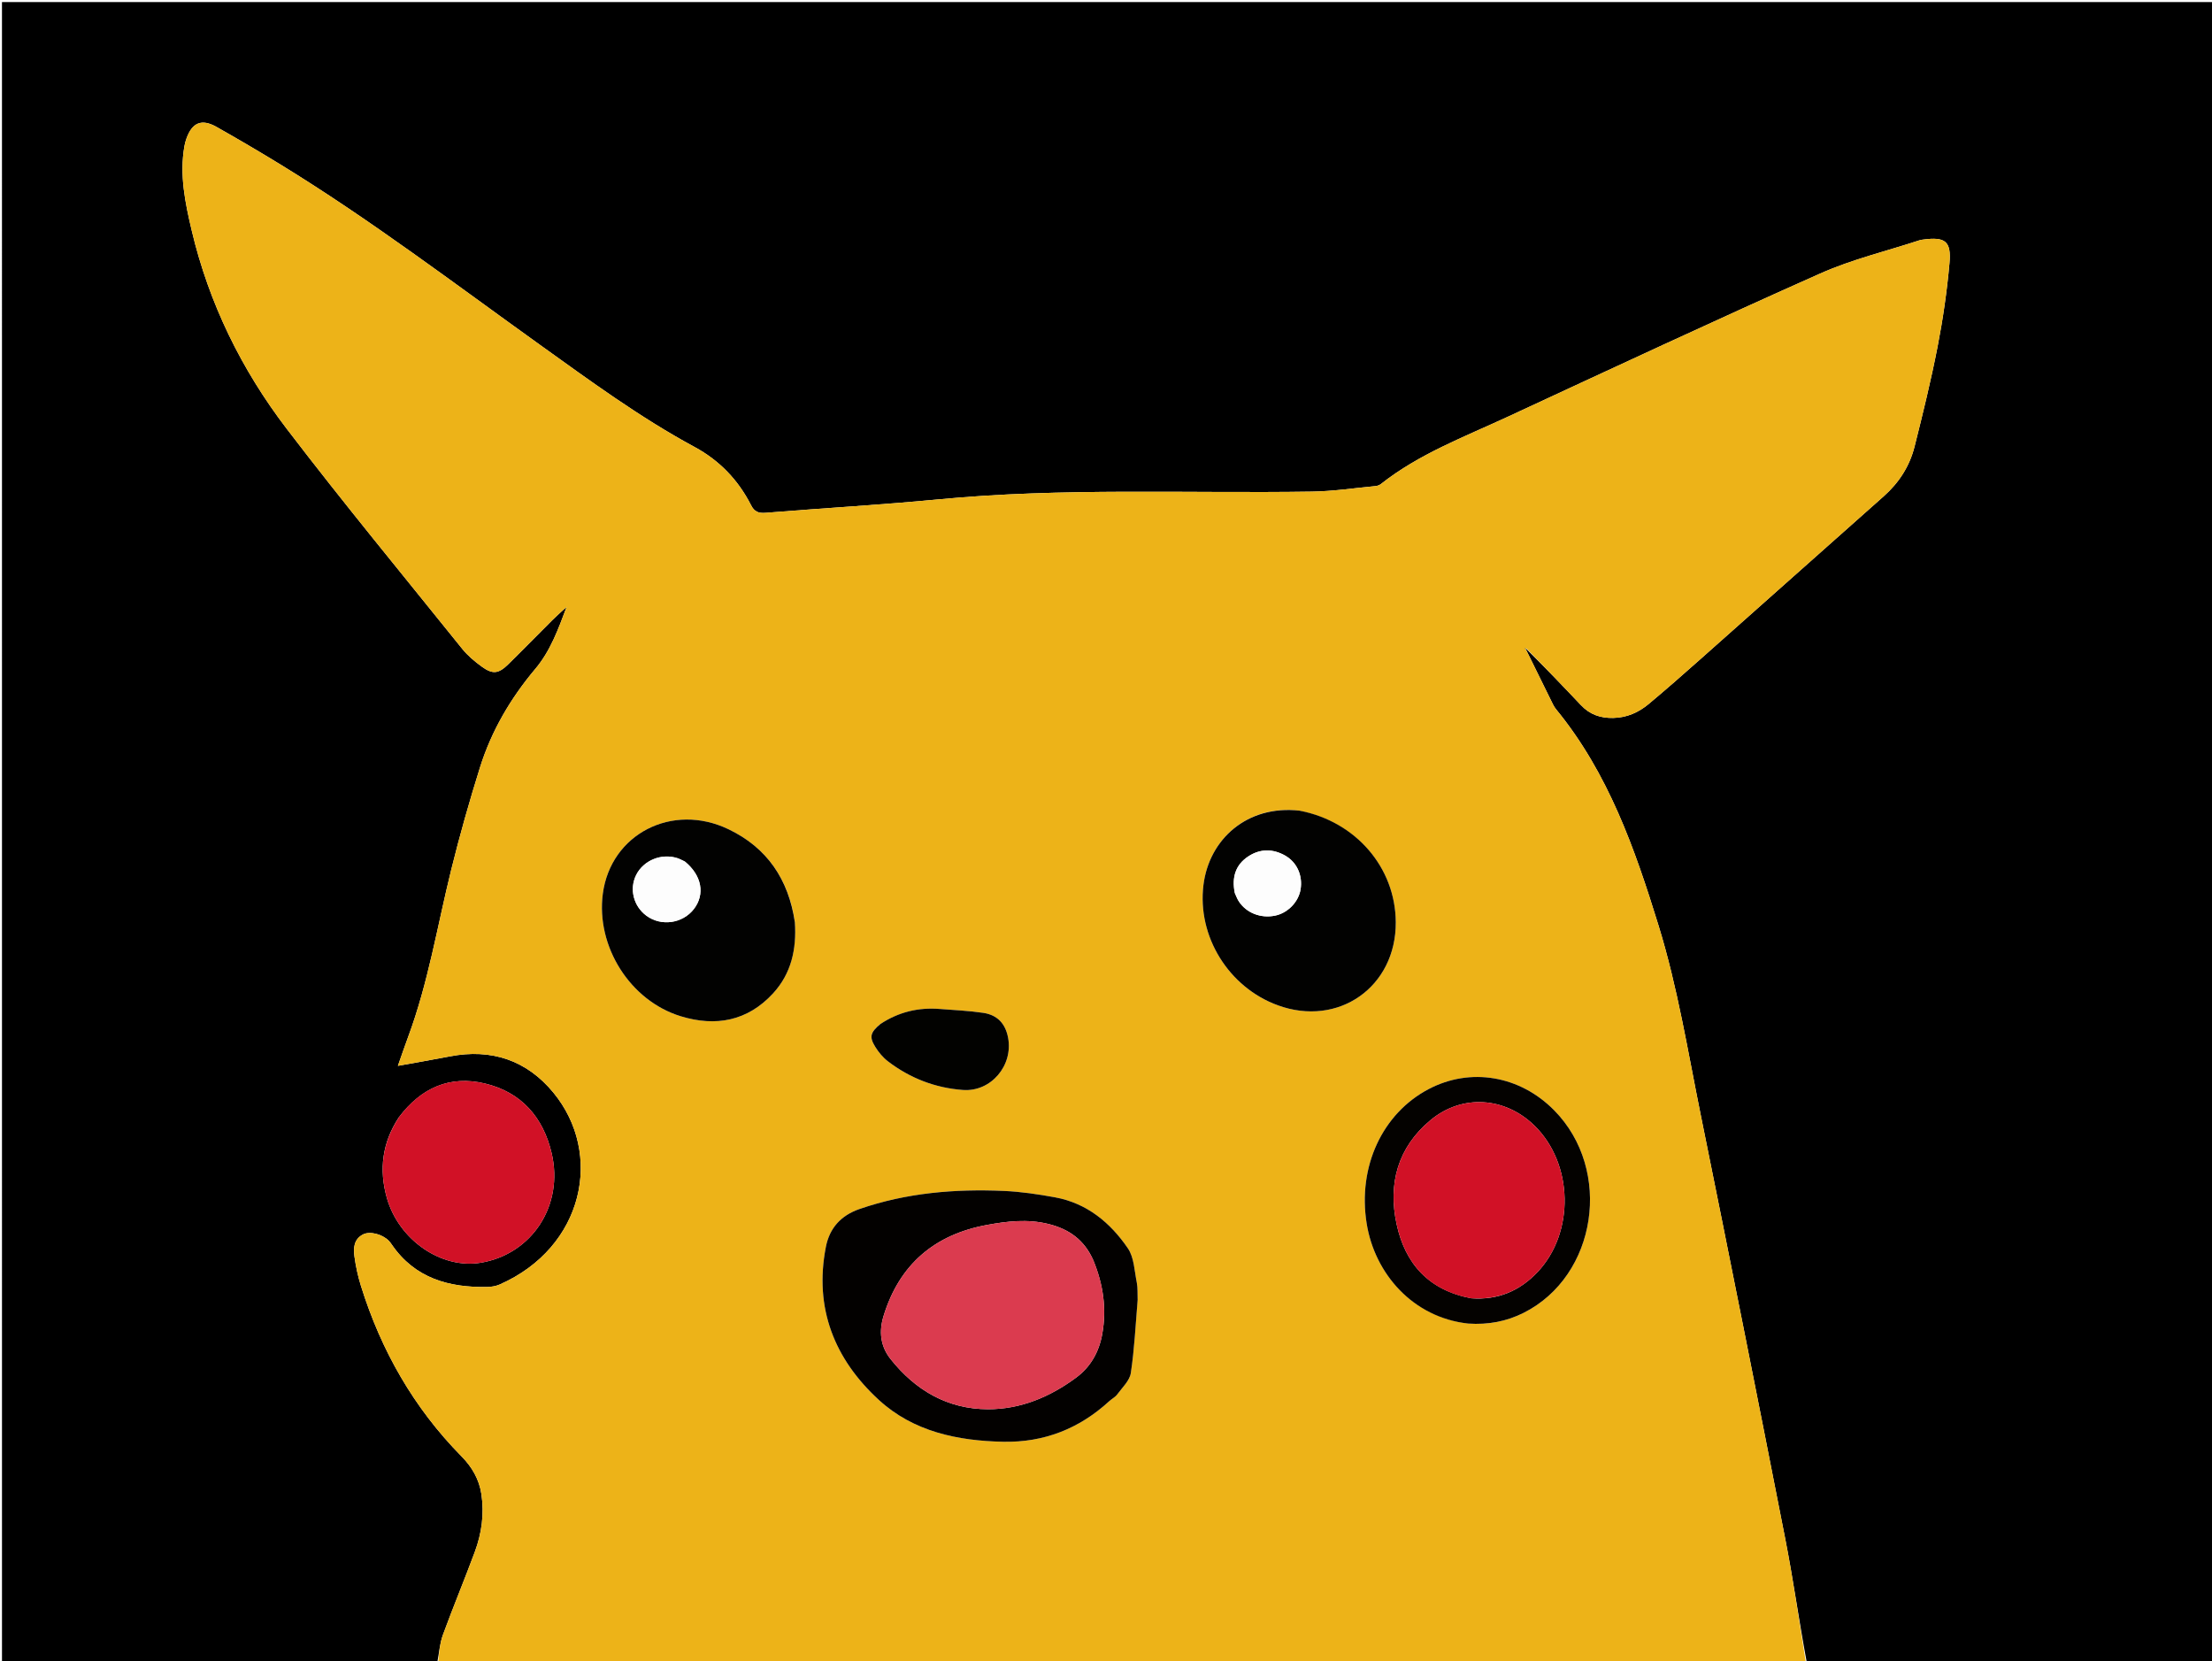
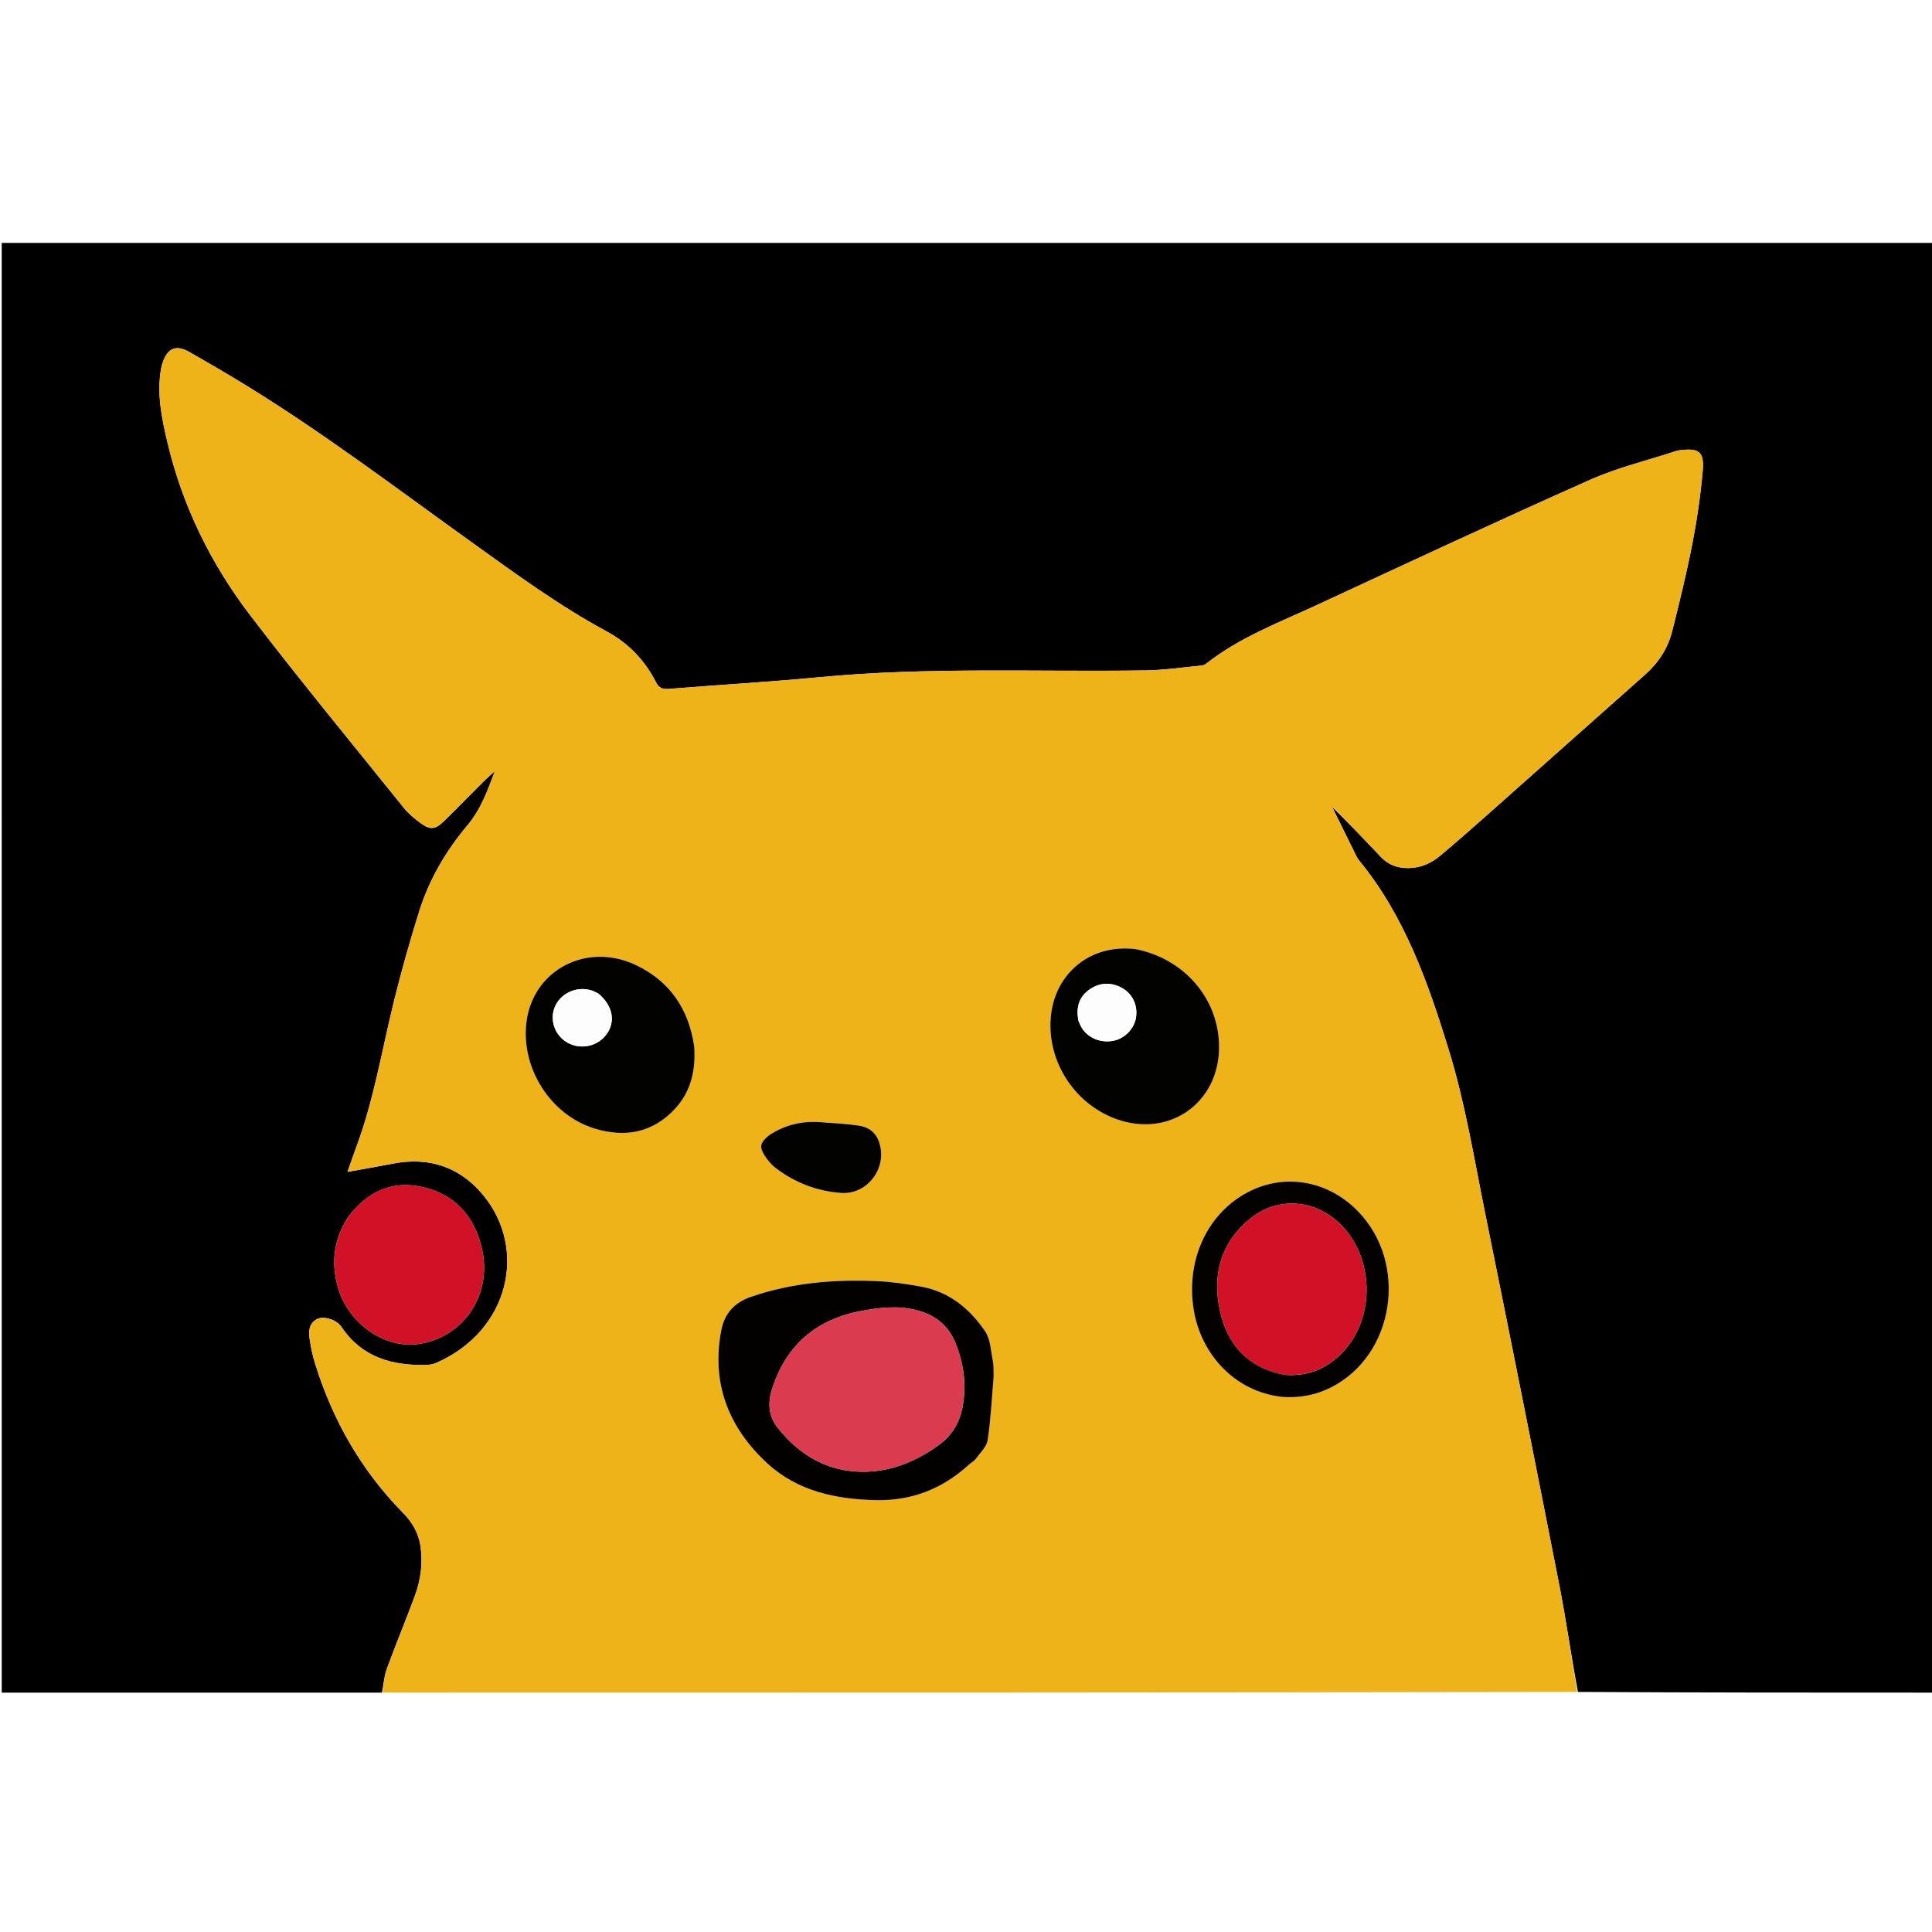
- <svg xmlns="http://www.w3.org/2000/svg" version="1.1" id="Layer_1" x="0px" y="0px" width="24" viewBox="0 0 1138 854" enable-background="new 0 0 1138 854" xml:space="preserve">
+ <svg xmlns="http://www.w3.org/2000/svg" version="1.1" id="Layer_1" x="0px" y="0px" width="48" height="48" viewBox="0 0 1138 854" enable-background="new 0 0 1138 854" xml:space="preserve">
  <path opacity="1" stroke="none" d=" M225,855   C150.343,855 75.686,855 1.022,855   C1.014,570.379 1.014,285.759 1.014,1.069   C380.239,1.069 759.477,1.069 1138.858,1.069   C1138.858,285.667 1138.858,570.333 1138.858,855   C1069.235,855 999.577,855 929.421,854.59   C925.47,833.335 922.534,812.388 918.47,791.663   C904.196,718.862 889.699,646.104 874.945,573.399   C868.336,540.83 863.105,507.984 853.258,476.068   C841.031,436.443 827.408,397.669 800.673,364.995   C800.044,364.226 799.476,363.378 799.036,362.49   C794.337,353.004 789.669,343.504 784.998,334.002   C785.004,333.996 785.022,333.981 785.367,333.906   C794.927,343.45 804.203,353.013 813.333,362.713   C817.889,367.554 823.364,369.439 829.91,369.311   C836.947,369.175 842.957,366.5 848.151,362.168   C857.484,354.384 866.606,346.342 875.698,338.277   C906.857,310.637 937.94,282.913 969.108,255.284   C976.954,248.329 982.423,239.833 984.957,229.794   C989.266,212.725 993.456,195.598 996.821,178.325   C999.583,164.146 1001.66,149.77 1002.941,135.384   C1003.95,124.041 1000.7,121.744 989.438,123.232   C988.778,123.319 988.106,123.41 987.478,123.616   C970.45,129.204 952.807,133.415 936.515,140.663   C882.579,164.655 829.081,189.635 775.52,214.462   C753.229,224.794 730.036,233.496 710.448,248.966   C709.712,249.546 708.67,249.945 707.733,250.033   C696.796,251.066 685.862,252.718 674.908,252.885   C610.794,253.862 546.614,250.766 482.584,256.896   C453.076,259.72 423.458,261.379 393.907,263.786   C390.197,264.088 388.087,263.211 386.411,259.909   C379.822,246.926 370.149,236.844 357.301,229.906   C329.232,214.747 303.598,195.888 277.759,177.365   C233.644,145.741 190.401,112.866 144.048,84.472   C133.264,77.866 122.342,71.477 111.335,65.25   C103.745,60.955 98.843,63.035 95.911,71.305   C95.469,72.552 95.112,73.848 94.883,75.151   C92.277,89.966 95.258,104.345 98.639,118.613   C107.525,156.106 124.252,190.141 147.479,220.534   C176.8,258.902 207.558,296.174 237.835,333.806   C240.615,337.262 244.172,340.222 247.776,342.853   C253.401,346.961 256.427,346.642 261.394,341.775   C269.13,334.195 276.678,326.424 284.356,318.783   C286.651,316.499 289.113,314.382 291.499,312.188   C287.25,323.538 283.206,334.802 275.395,344.076   C262.7,359.149 252.856,375.91 246.96,394.686   C241.485,412.116 236.507,429.732 232.119,447.467   C225.014,476.183 220.336,505.514 209.969,533.391   C208.213,538.114 206.6,542.89 204.699,548.269   C214.178,546.551 222.836,545.071 231.457,543.402   C252.848,539.26 271.002,545.404 284.696,562.029   C310.577,593.45 300.453,641.609 257.091,660.734   C255.164,661.584 252.891,661.966 250.769,662.007   C230.99,662.386 213.46,657.581 201.544,640.175   C201.075,639.49 200.58,638.804 199.997,638.218   C196.554,634.76 190.187,633.181 186.699,635.019   C182.014,637.486 181.764,641.988 182.351,646.316   C183.04,651.401 184.14,656.492 185.668,661.391   C196.047,694.674 212.864,724.206 237.428,749.134   C242.848,754.634 246.554,761.022 247.683,768.689   C249.171,778.787 247.821,788.689 244.311,798.172   C239.004,812.51 233.106,826.631 227.857,840.99   C226.239,845.417 225.916,850.317 225,855  M205.193,574.746   C196.684,587.645 194.84,601.559 199.053,616.308   C205.239,637.966 227.22,652.987 247.499,649.521   C273.768,645.031 290.113,619.991 283.806,593.192   C279.448,574.672 268.173,561.794 249.446,557.337   C231.481,553.06 216.743,559.462 205.193,574.746  z" />
  <path fill="#EDB318" opacity="1" stroke="none" d=" M225.469,855   C225.916,850.317 226.239,845.417 227.857,840.99   C233.106,826.631 239.004,812.51 244.311,798.172   C247.821,788.689 249.171,778.787 247.683,768.689   C246.554,761.022 242.848,754.634 237.428,749.134   C212.864,724.206 196.047,694.674 185.668,661.391   C184.14,656.492 183.04,651.401 182.351,646.316   C181.764,641.988 182.014,637.486 186.699,635.019   C190.187,633.181 196.554,634.76 199.997,638.218   C200.58,638.804 201.075,639.49 201.544,640.175   C213.46,657.581 230.99,662.386 250.769,662.007   C252.891,661.966 255.164,661.584 257.091,660.734   C300.453,641.609 310.577,593.45 284.696,562.029   C271.002,545.404 252.848,539.26 231.457,543.402   C222.836,545.071 214.178,546.551 204.699,548.269   C206.6,542.89 208.213,538.114 209.969,533.391   C220.336,505.514 225.014,476.183 232.119,447.467   C236.507,429.732 241.485,412.116 246.96,394.686   C252.856,375.91 262.7,359.149 275.395,344.076   C283.206,334.802 287.25,323.538 291.499,312.188   C289.113,314.382 286.651,316.499 284.356,318.783   C276.678,326.424 269.13,334.195 261.394,341.775   C256.427,346.642 253.401,346.961 247.776,342.853   C244.172,340.222 240.615,337.262 237.835,333.806   C207.558,296.174 176.8,258.902 147.479,220.534   C124.252,190.141 107.525,156.106 98.639,118.613   C95.258,104.345 92.277,89.966 94.883,75.151   C95.112,73.848 95.469,72.552 95.911,71.305   C98.843,63.035 103.745,60.955 111.335,65.25   C122.342,71.477 133.264,77.866 144.048,84.472   C190.401,112.866 233.644,145.741 277.759,177.365   C303.598,195.888 329.232,214.747 357.301,229.906   C370.149,236.844 379.822,246.926 386.411,259.909   C388.087,263.211 390.197,264.088 393.907,263.786   C423.458,261.379 453.076,259.72 482.584,256.896   C546.614,250.766 610.794,253.862 674.908,252.885   C685.862,252.718 696.796,251.066 707.733,250.033   C708.67,249.945 709.712,249.546 710.448,248.966   C730.036,233.496 753.229,224.794 775.52,214.462   C829.081,189.635 882.579,164.655 936.515,140.663   C952.807,133.415 970.45,129.204 987.478,123.616   C988.106,123.41 988.778,123.319 989.438,123.232   C1000.7,121.744 1003.95,124.041 1002.941,135.384   C1001.66,149.77 999.583,164.146 996.821,178.325   C993.456,195.598 989.266,212.725 984.957,229.794   C982.423,239.833 976.954,248.329 969.108,255.284   C937.94,282.913 906.857,310.637 875.698,338.277   C866.606,346.342 857.484,354.384 848.151,362.168   C842.957,366.5 836.947,369.175 829.91,369.311   C823.364,369.439 817.889,367.554 813.333,362.713   C804.203,353.013 794.927,343.45 785.428,333.677   C784.876,333.523 784.607,333.524 784.337,333.525   C784.556,333.685 784.774,333.846 784.992,334.007   C789.669,343.504 794.337,353.004 799.036,362.49   C799.476,363.378 800.044,364.226 800.673,364.995   C827.408,397.669 841.031,436.443 853.258,476.068   C863.105,507.984 868.336,540.83 874.945,573.399   C889.699,646.104 904.196,718.862 918.47,791.663   C922.534,812.388 925.47,833.335 928.961,854.59   C694.646,855 460.292,855 225.469,855  M585.267,668.194   C585.15,665.363 585.398,662.458 584.839,659.718   C583.621,653.74 583.473,646.834 580.246,642.111   C571.219,628.897 559.151,618.9 542.779,615.901   C534.125,614.316 525.337,613.006 516.563,612.618   C491.291,611.499 466.345,613.577 442.199,621.91   C432.676,625.197 426.779,631.669 424.878,641.436   C418.754,672.896 429.295,699.167 452.165,720.138   C469.892,736.393 492.503,741.148 516.09,741.631   C537.118,742.062 555.194,734.927 570.633,720.793   C571.983,719.558 573.756,718.675 574.805,717.242   C577.386,713.72 581.181,710.203 581.773,706.275   C583.623,693.989 584.216,681.513 585.267,668.194  M668.166,416.973   C641.532,413.936 622.042,431.788 619.136,455.209   C615.842,481.761 632.155,507.892 657.326,517.096   C688.609,528.536 718.28,507.659 718.082,474.35   C717.915,446.326 697.657,422.635 668.166,416.973  M408.888,473.887   C405.655,452.266 394.612,436.074 374.818,426.574   C345.822,412.659 314.165,429.065 310.129,459.759   C306.568,486.832 324.135,514.791 350.254,522.764   C368.242,528.255 384.632,525.247 397.749,510.947   C407.075,500.78 409.876,488.299 408.888,473.887  M755.809,680.86   C765.656,681.527 775.03,679.75 783.86,675.314   C821.615,656.35 829.84,601.862 799.594,571.163   C781.921,553.226 756.464,548.922 734.973,560.238   C711.234,572.738 698.393,600.033 703.107,629.407   C707.234,655.128 726.858,677.723 755.809,680.86  M452.548,526.993   C447.746,531.092 447.111,533.354 450.298,538.501   C452.016,541.274 454.239,543.967 456.814,545.937   C468.175,554.633 481.159,559.628 495.377,560.676   C509.822,561.741 521.315,548.118 518.633,533.809   C517.291,526.649 513.203,522.102 505.86,521.011   C498.48,519.914 490.982,519.598 483.531,519.008   C472.569,518.139 462.395,520.492 452.548,526.993  z" />
  <path fill="#D11126" opacity="1" stroke="none" d=" M205.41,574.457   C216.743,559.462 231.481,553.06 249.446,557.337   C268.173,561.794 279.448,574.672 283.806,593.192   C290.113,619.991 273.768,645.031 247.499,649.521   C227.22,652.987 205.239,637.966 199.053,616.308   C194.84,601.559 196.684,587.645 205.41,574.457  z" />
  <path fill="#030100" opacity="1" stroke="none" d=" M585.282,668.653   C584.216,681.513 583.623,693.989 581.773,706.275   C581.181,710.203 577.386,713.72 574.805,717.242   C573.756,718.675 571.983,719.558 570.633,720.793   C555.194,734.927 537.118,742.062 516.09,741.631   C492.503,741.148 469.892,736.393 452.165,720.138   C429.295,699.167 418.754,672.896 424.878,641.436   C426.779,631.669 432.676,625.197 442.199,621.91   C466.345,613.577 491.291,611.499 516.563,612.618   C525.337,613.006 534.125,614.316 542.779,615.901   C559.151,618.9 571.219,628.897 580.246,642.111   C583.473,646.834 583.621,653.74 584.839,659.718   C585.398,662.458 585.15,665.363 585.282,668.653  M562.432,648.2   C557.934,638.022 550.266,632.287 539.34,629.6   C528.554,626.947 518.092,628.204 507.668,630.123   C480.746,635.08 462.676,650.474 454.565,676.936   C452.123,684.901 452.882,692.458 458.2,699.135   C471.028,715.242 487.552,724.868 508.328,724.906   C525.099,724.936 540.199,718.572 553.625,708.649   C561.159,703.08 565.472,695.314 567.103,686.045   C569.362,673.21 567.636,660.866 562.432,648.2  z" />
  <path fill="#020201" opacity="1" stroke="none" d=" M668.621,417.008   C697.657,422.635 717.915,446.326 718.082,474.35   C718.28,507.659 688.609,528.536 657.326,517.096   C632.155,507.892 615.842,481.761 619.136,455.209   C622.042,431.788 641.532,413.936 668.621,417.008  M635.331,459.568   C635.975,460.911 636.486,462.339 637.286,463.582   C641.163,469.614 648.619,472.521 656.029,470.985   C662.548,469.633 668.046,463.96 669.097,457.499   C670.259,450.364 667.262,443.554 661.117,440.083   C654.806,436.518 648.273,436.545 642.235,440.512   C635.719,444.792 633.602,451.164 635.331,459.568  z" />
  <path fill="#020201" opacity="1" stroke="none" d=" M408.925,474.347   C409.876,488.299 407.075,500.78 397.749,510.947   C384.632,525.247 368.242,528.255 350.254,522.764   C324.135,514.791 306.568,486.832 310.129,459.759   C314.165,429.065 345.822,412.659 374.818,426.574   C394.612,436.074 405.655,452.266 408.925,474.347  M352.159,443.063   C350.952,442.518 349.783,441.854 348.53,441.447   C340.292,438.771 331.065,442.544 327.293,450.078   C323.696,457.264 325.897,466.089 332.511,471.005   C340.128,476.666 351.222,475.095 357.02,467.534   C362.785,460.015 361.096,450.337 352.159,443.063  z" />
  <path fill="#040200" opacity="1" stroke="none" d=" M755.352,680.835   C726.858,677.723 707.234,655.128 703.107,629.407   C698.393,600.033 711.234,572.738 734.973,560.238   C756.464,548.922 781.921,553.226 799.594,571.163   C829.84,601.862 821.615,656.35 783.86,675.314   C775.03,679.75 765.656,681.527 755.352,680.835  M756.967,667.841   C770.496,668.836 781.802,664.099 791.022,654.342   C810.223,634.024 809.451,598.609 789.468,579.052   C774.316,564.223 752.255,562.658 735.945,576.201   C719.104,590.186 713.99,608.894 718.524,629.778   C722.911,649.984 734.921,663.647 756.967,667.841  z" />
  <path fill="#020200" opacity="1" stroke="none" d=" M452.859,526.798   C462.395,520.492 472.569,518.139 483.531,519.008   C490.982,519.598 498.48,519.914 505.86,521.011   C513.203,522.102 517.291,526.649 518.633,533.809   C521.315,548.118 509.822,561.741 495.377,560.676   C481.159,559.628 468.175,554.633 456.814,545.937   C454.239,543.967 452.016,541.274 450.298,538.501   C447.111,533.354 447.746,531.092 452.859,526.798  z" />
-   <path fill="#000000" opacity="1" stroke="none" d=" M784.998,334.002   C784.774,333.846 784.556,333.685 784.337,333.525   C784.607,333.524 784.876,333.523 785.084,333.752   C785.022,333.981 785.004,333.996 784.998,334.002  z" />
+   <path fill="#000000" opacity="1" stroke="none" d=" M784.998,334.002  C784.774,333.846 784.556,333.685 784.337,333.525  C784.607,333.524 784.876,333.523 785.084,333.752  C785.022,333.981 785.004,333.996 784.998,334.002 z" />
  <path fill="#DB3B4F" opacity="1" stroke="none" d=" M562.612,648.535   C567.636,660.866 569.362,673.21 567.103,686.045   C565.472,695.314 561.159,703.08 553.625,708.649   C540.199,718.572 525.099,724.936 508.328,724.906   C487.552,724.868 471.028,715.242 458.2,699.135   C452.882,692.458 452.123,684.901 454.565,676.936   C462.676,650.474 480.746,635.08 507.668,630.123   C518.092,628.204 528.554,626.947 539.34,629.6   C550.266,632.287 557.934,638.022 562.612,648.535  z" />
  <path fill="#FDFDFD" opacity="1" stroke="none" d=" M635.211,459.166   C633.602,451.164 635.719,444.792 642.235,440.512   C648.273,436.545 654.806,436.518 661.117,440.083   C667.262,443.554 670.259,450.364 669.097,457.499   C668.046,463.96 662.548,469.633 656.029,470.985   C648.619,472.521 641.163,469.614 637.286,463.582   C636.486,462.339 635.975,460.911 635.211,459.166  z" />
  <path fill="#FDFDFD" opacity="1" stroke="none" d=" M352.487,443.255   C361.096,450.337 362.785,460.015 357.02,467.534   C351.222,475.095 340.128,476.666 332.511,471.005   C325.897,466.089 323.696,457.264 327.293,450.078   C331.065,442.544 340.292,438.771 348.53,441.447   C349.783,441.854 350.952,442.518 352.487,443.255  z" />
  <path fill="#D11126" opacity="1" stroke="none" d=" M756.531,667.787   C734.921,663.647 722.911,649.984 718.524,629.778   C713.99,608.894 719.104,590.186 735.945,576.201   C752.255,562.658 774.316,564.223 789.468,579.052   C809.451,598.609 810.223,634.024 791.022,654.342   C781.802,664.099 770.496,668.836 756.531,667.787  z" />
</svg>
